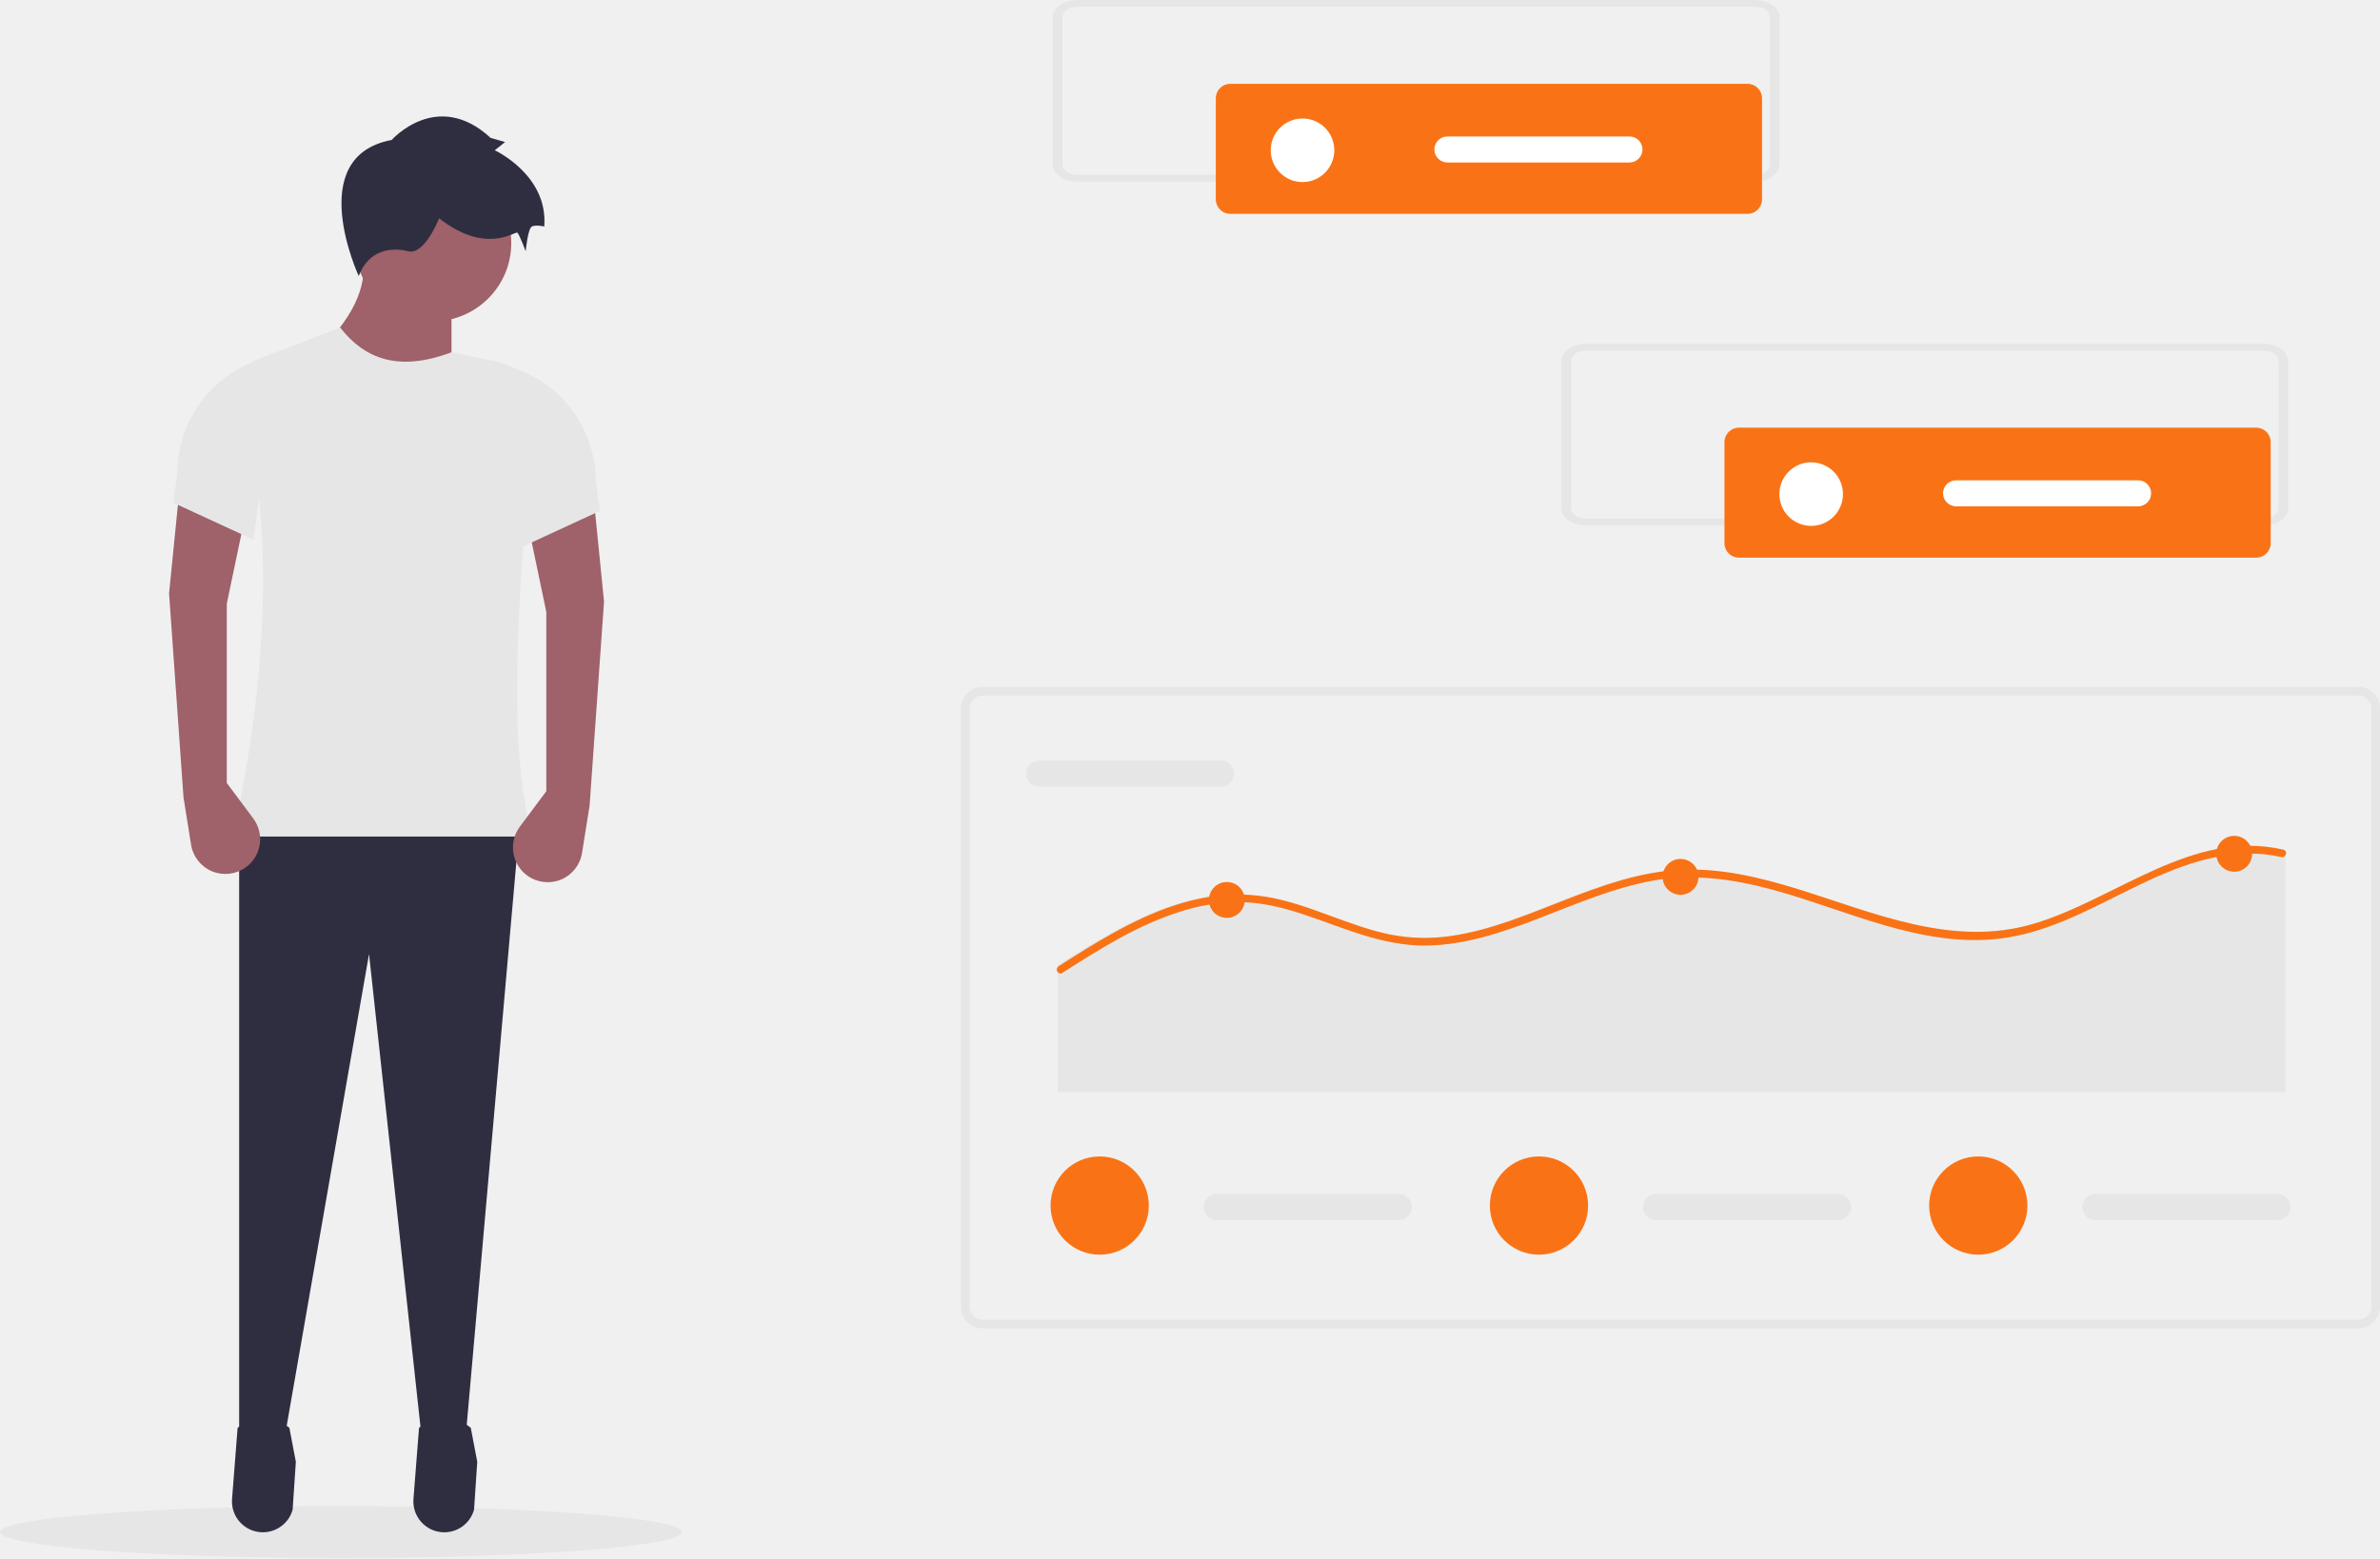
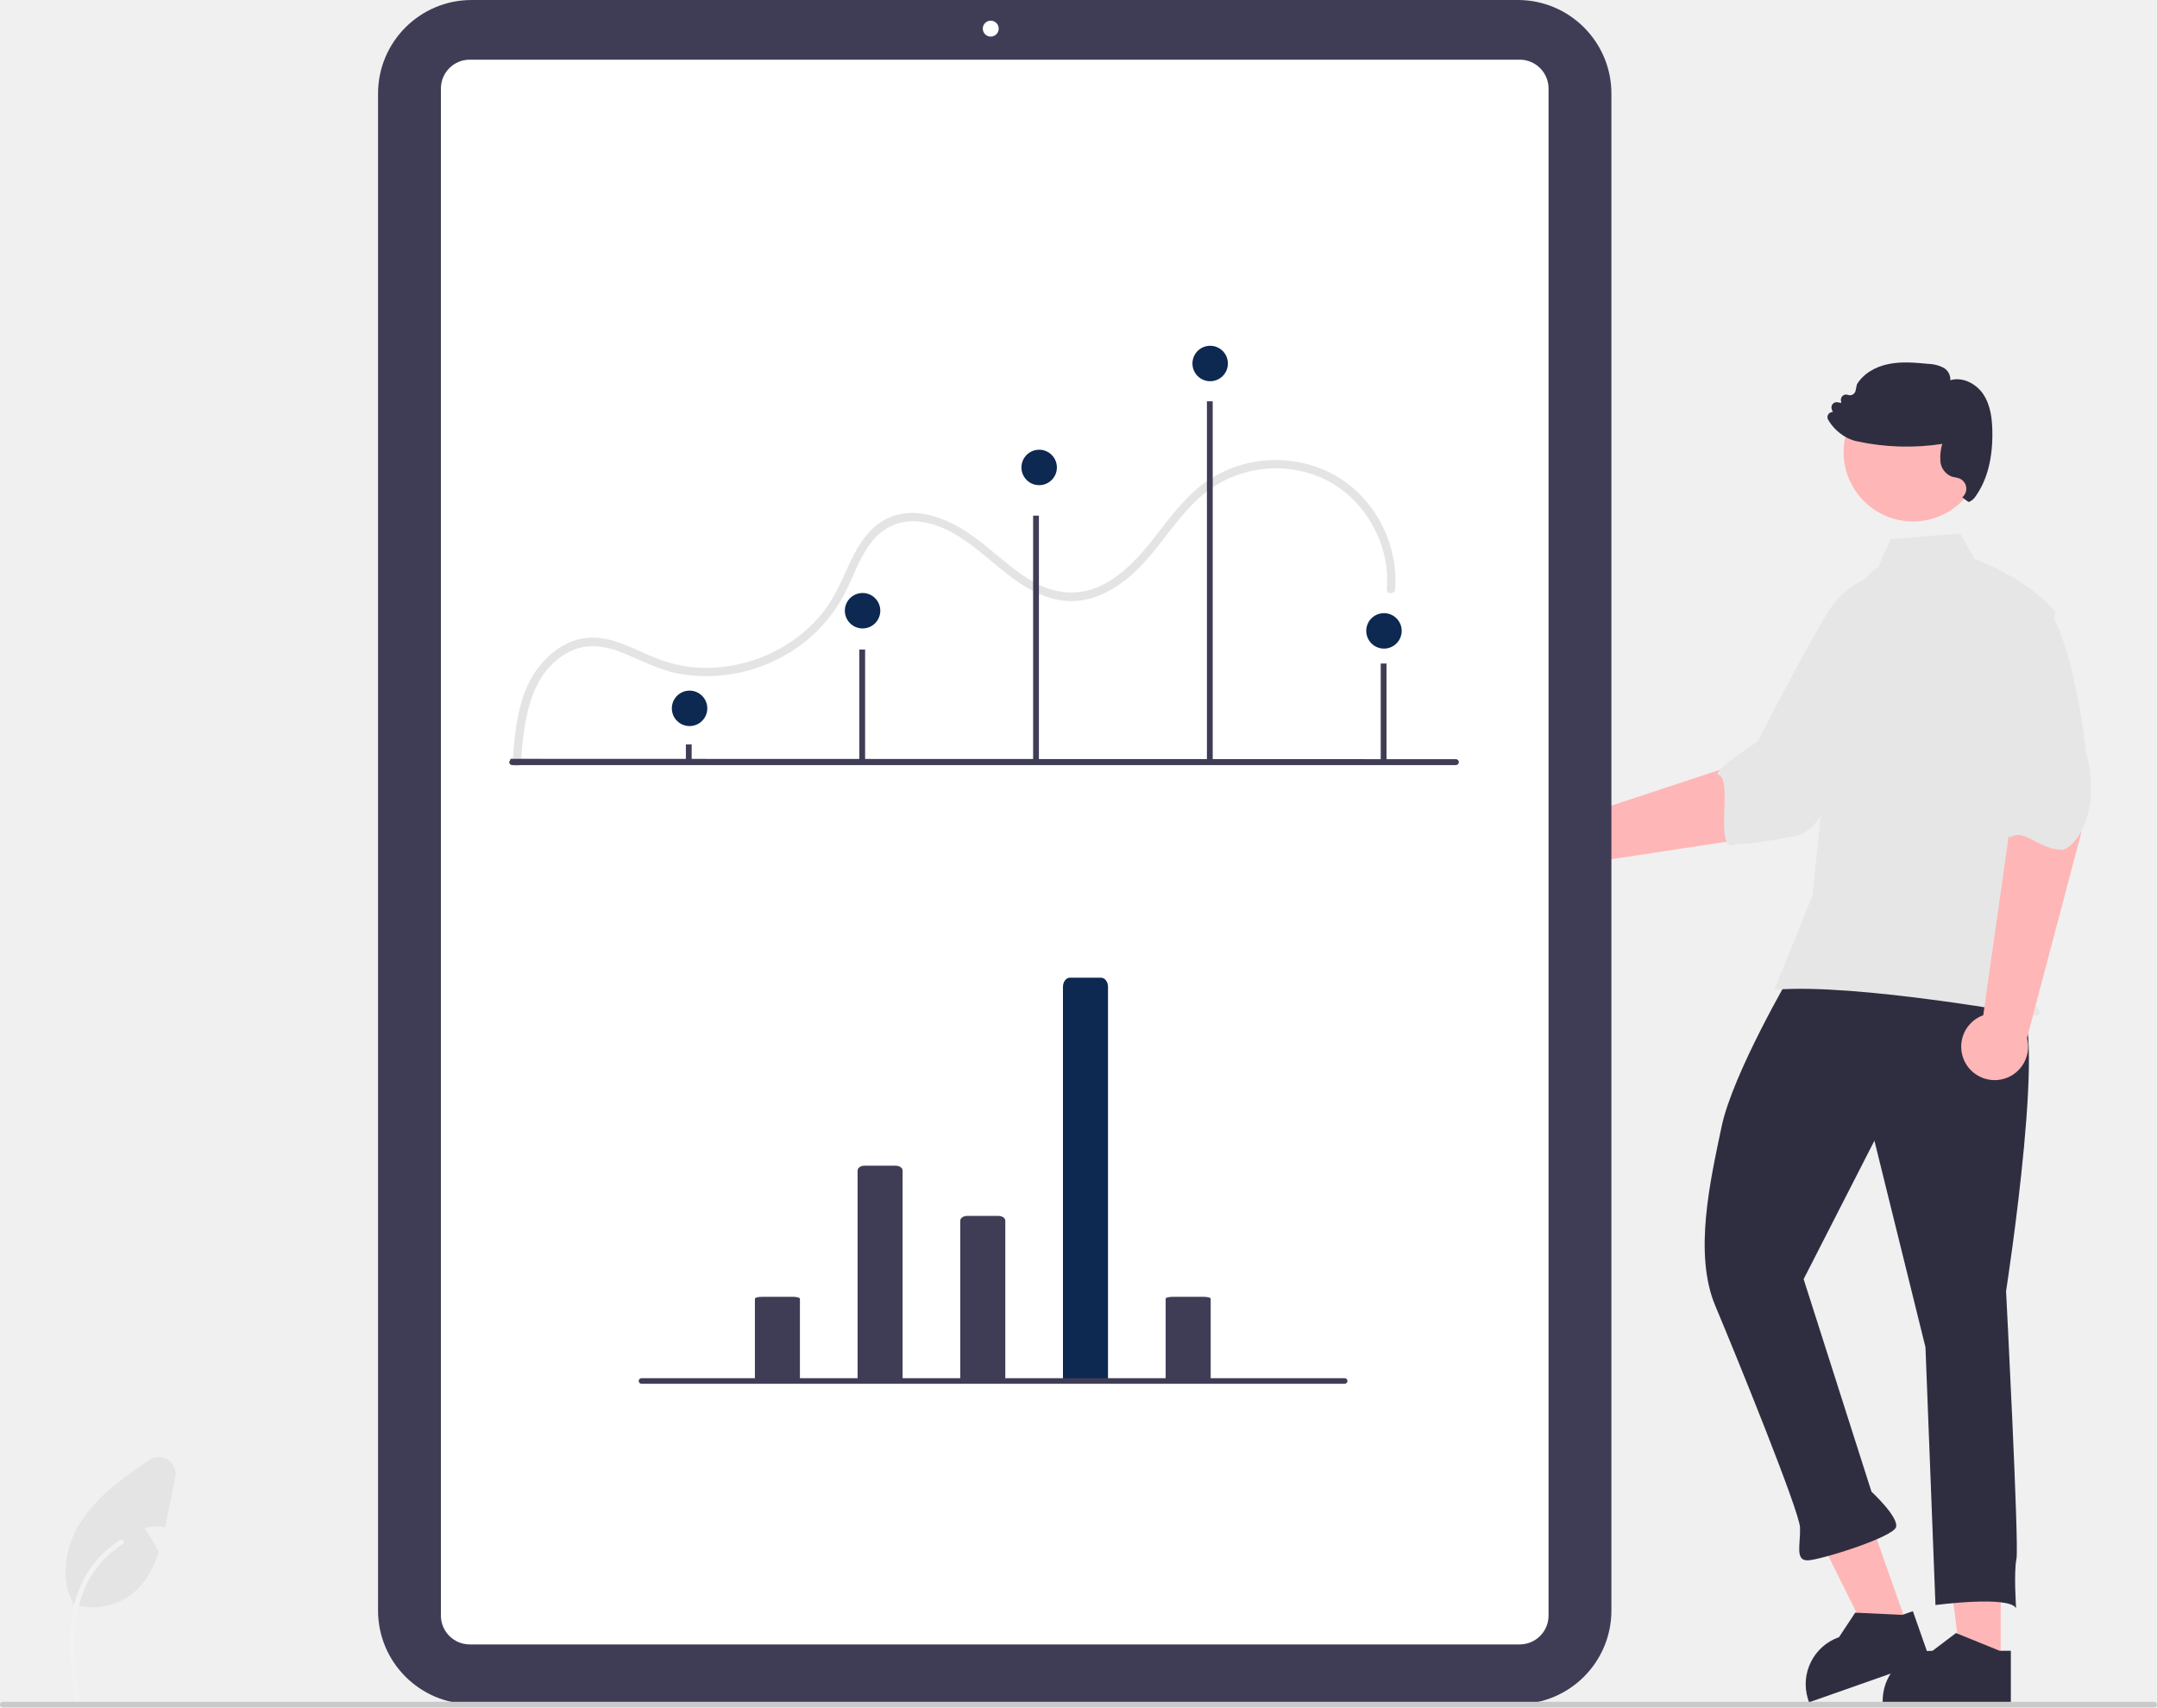
- <svg xmlns="http://www.w3.org/2000/svg" data-name="Layer 1" width="823.5" height="539.233" viewBox="0 0 823.5 539.233">
-   <ellipse cx="118" cy="530.233" rx="118" ry="9" fill="#e6e6e6" />
-   <path d="M344.468,315.845l-47.076-12.839q18.856-17.793,16.405-33.524H344.468Z" transform="translate(-188.25 -180.3837)" fill="#9f616a" />
-   <polygon points="161.211 496.376 146.005 498.515 127.687 330.184 98.443 497.802 82.751 498.515 82.751 285.961 179.756 285.961 161.211 496.376" fill="#2f2e41" />
-   <path d="M278.898,710.693h0a10.695,10.695,0,0,0,10.607-7.816l1.111-16.575-2.239-11.755c-5.908-4.855-11.88-4.754-17.912,0L268.541,699.169A10.695,10.695,0,0,0,278.898,710.693Z" transform="translate(-188.25 -180.3837)" fill="#2f2e41" />
-   <path d="M341.666,710.693h0a10.695,10.695,0,0,0,10.607-7.816l1.111-16.575-2.239-11.755c-5.908-4.855-11.88-4.754-17.912,0l-1.924,24.622A10.695,10.695,0,0,0,341.666,710.693Z" transform="translate(-188.25 -180.3837)" fill="#2f2e41" />
-   <circle cx="149.799" cy="84.105" r="27.104" fill="#9f616a" />
-   <path d="M372.286,469.911H268.861c13.405-62.124,13.367-112.158,2.69-152.623a10.813,10.813,0,0,1,6.576-12.853l27.825-10.702c8.354,10.788,20.142,15.5,38.517,8.559l14.581,2.991a14.982,14.982,0,0,1,11.957,15.665c-1.073,15.826-.65,31.772-1.573,45.538C366.573,409.115,365.339,442.347,372.286,469.911Z" transform="translate(-188.25 -180.3837)" fill="#e6e6e6" />
-   <path d="M323.783,228.826s15.692-17.832,34.237-.713l4.993,1.427-3.566,2.853s18.545,8.559,17.118,26.391c0,0-2.853-.713-4.28,0s-2.14,8.559-2.14,8.559-2.14-5.706-2.853-6.419-10.699,7.846-27.104-4.993c0,0-4.993,12.839-10.699,11.412s-13.552-.713-17.118,8.559C312.371,275.901,293.113,234.532,323.783,228.826Z" transform="translate(-188.25 -180.3837)" fill="#2f2e41" />
-   <path d="M377.278,454.219l-9.156,12.272a12.027,12.027,0,0,0,2.594,16.939l0,0a12.027,12.027,0,0,0,18.921-7.847l2.619-16.371L397.25,388.598l-3.566-35.664L370.859,361.494l6.419,30.671Z" transform="translate(-188.25 -180.3837)" fill="#9f616a" />
-   <path d="M368.006,370.053l27.818-12.839-1.427-10.106a41.488,41.488,0,0,0-26.489-38.682l-8.461-3.281Z" transform="translate(-188.25 -180.3837)" fill="#e6e6e6" />
-   <path d="M266.722,451.366l9.156,12.272a12.027,12.027,0,0,1-2.594,16.939l0,0a12.027,12.027,0,0,1-18.921-7.847l-2.619-16.371L246.75,385.745l3.566-35.664,22.825,8.559-6.419,30.671Z" transform="translate(-188.25 -180.3837)" fill="#9f616a" />
-   <path d="M275.994,367.2l-27.818-12.839,1.427-10.106a41.488,41.488,0,0,1,26.489-38.682l8.461-3.281Z" transform="translate(-188.25 -180.3837)" fill="#e6e6e6" />
-   <path d="M1004.25,640.116h-476a7.508,7.508,0,0,1-7.5-7.5v-207a7.508,7.508,0,0,1,7.5-7.5h476a7.508,7.508,0,0,1,7.5,7.5v207A7.508,7.508,0,0,1,1004.25,640.116Zm-476-219a4.505,4.505,0,0,0-4.5,4.5v207a4.505,4.505,0,0,0,4.5,4.5h476a4.505,4.505,0,0,0,4.5-4.5v-207a4.505,4.505,0,0,0-4.5-4.5Z" transform="translate(-188.25 -180.3837)" fill="#e6e6e6" />
-   <path d="M547.75,443.616a4.5,4.5,0,0,0,0,9h63a4.5,4.5,0,0,0,0-9Z" transform="translate(-188.25 -180.3837)" fill="#e6e6e6" />
-   <path d="M979.04,474.911V558.361H554.21V514.423c2.942-1.889,5.901-3.769,8.888-5.588,12.754-7.805,26.405-15.104,41.283-17.809a62.32,62.32,0,0,1,21.313-.266c7.466,1.233,14.611,3.805,21.686,6.386,6.977,2.554,13.971,5.188,21.268,6.67a62.272,62.272,0,0,0,21.57.426c13.66-2.049,26.494-7.539,39.275-12.505,12.86-4.993,26.112-9.712,40.03-10.333,13.74-.621,27.312,2.625,40.35,6.652,26.583,8.204,53.726,20.372,81.873,12.027,28.583-8.461,54.872-32.887,86.548-25.641A1.192,1.192,0,0,1,979.04,474.911Z" transform="translate(-188.25 -180.3837)" fill="#e6e6e6" />
-   <path d="M979.04,476.366a1.283,1.283,0,0,1-1.455.639,47.368,47.368,0,0,0-11.512-1.188c-31.157.55-55.113,25.632-85.578,29.383-27.468,3.379-53.321-9.978-79.148-16.958-13.419-3.627-27.255-5.552-41.064-3.086-13.703,2.439-26.563,8.044-39.476,13.02-12.435,4.789-25.357,9.242-38.82,9.463-14.803.248-28.133-5.854-41.862-10.501-7.14-2.421-14.466-4.337-22.031-4.523a66.645,66.645,0,0,0-21.712,3.361c-14.59,4.639-27.734,12.905-40.532,21.117a1.137,1.137,0,0,1-.754.204,1.374,1.374,0,0,1-.585-2.501l.585-.373c2.936-1.889,5.889-3.769,8.869-5.588,12.727-7.805,26.35-15.104,41.197-17.809a62.062,62.062,0,0,1,21.268-.266c7.45,1.233,14.581,3.805,21.641,6.386,6.962,2.554,13.942,5.188,21.224,6.67a62.014,62.014,0,0,0,21.525.426c13.632-2.049,26.439-7.539,39.193-12.505,12.834-4.993,26.057-9.712,39.947-10.333,13.712-.621,27.255,2.625,40.266,6.652,26.528,8.204,53.614,20.372,81.702,12.027,28.523-8.461,54.758-32.887,86.367-25.641a1.19,1.19,0,0,1,.745.47A1.367,1.367,0,0,1,979.04,476.366Z" transform="translate(-188.25 -180.3837)" fill="#f97316" />
-   <circle cx="424.496" cy="311.459" r="6.208" fill="#f97316" />
-   <circle cx="581.479" cy="303.477" r="6.208" fill="#f97316" />
-   <circle cx="773.052" cy="295.494" r="6.208" fill="#f97316" />
-   <path d="M609.25,593.616a4.5,4.5,0,0,0,0,9h63a4.5,4.5,0,0,0,0-9Z" transform="translate(-188.25 -180.3837)" fill="#e6e6e6" />
-   <circle cx="380.5" cy="417.233" r="17" fill="#f97316" />
-   <path d="M761.25,593.616a4.5,4.5,0,0,0,0,9h63a4.5,4.5,0,0,0,0-9Z" transform="translate(-188.25 -180.3837)" fill="#e6e6e6" />
-   <circle cx="532.5" cy="417.233" r="17" fill="#f97316" />
-   <path d="M913.25,593.616a4.5,4.5,0,0,0,0,9h63a4.5,4.5,0,0,0,0-9Z" transform="translate(-188.25 -180.3837)" fill="#e6e6e6" />
-   <circle cx="684.5" cy="417.233" r="17" fill="#f97316" />
-   <path id="e1cfef3e-7788-4f0f-b252-d185c9336b04-315" data-name="Path 78" d="M971.669,362.226H736.831c-4.578,0-8.288-2.643-8.293-5.9v-51.042c.005-3.257,3.715-5.9,8.293-5.9H971.669c4.578,0,8.288,2.643,8.293,5.9v51.041C979.958,359.582,976.247,362.222,971.669,362.226Zm-234.838-60.484c-2.747,0-4.973,1.586-4.976,3.54v51.041c0,1.954,2.229,3.538,4.976,3.54H971.669c2.747,0,4.973-1.586,4.976-3.54v-51.039c0-1.954-2.229-3.538-4.976-3.54Z" transform="translate(-188.25 -180.3837)" fill="#e6e6e6" />
-   <path d="M789.929,328.391a5.006,5.006,0,0,0-5,5v35a5.006,5.006,0,0,0,5,5h179a5.006,5.006,0,0,0,5-5v-35a5.006,5.006,0,0,0-5-5Z" transform="translate(-188.25 -180.3837)" fill="#f97316" />
-   <circle cx="626.679" cy="171.007" r="11" fill="#fff" />
-   <path d="M865.061,346.616a4.5,4.5,0,0,0,0,9h63a4.5,4.5,0,0,0,0-9Z" transform="translate(-188.25 -180.3837)" fill="#fff" />
-   <path id="b00e8b21-64f0-4b6c-8490-a93637cb24e1-316" data-name="Path 78" d="M795.669,243.226H560.831c-4.578,0-8.288-2.643-8.293-5.9v-51.042c.005-3.257,3.715-5.9,8.293-5.9H795.669c4.578,0,8.288,2.643,8.293,5.9v51.041C803.958,240.582,800.247,243.222,795.669,243.226Zm-234.838-60.484c-2.747,0-4.973,1.586-4.976,3.54v51.041c0,1.954,2.229,3.538,4.976,3.54H795.669c2.747,0,4.973-1.586,4.976-3.54v-51.039c0-1.954-2.229-3.538-4.976-3.54Z" transform="translate(-188.25 -180.3837)" fill="#e6e6e6" />
-   <path d="M613.929,209.391a5.006,5.006,0,0,0-5,5v35a5.006,5.006,0,0,0,5,5h179a5.006,5.006,0,0,0,5-5v-35a5.006,5.006,0,0,0-5-5Z" transform="translate(-188.25 -180.3837)" fill="#f97316" />
-   <circle cx="450.679" cy="52.007" r="11" fill="#fff" />
-   <path d="M689.061,227.616a4.5,4.5,0,0,0,0,9h63a4.5,4.5,0,0,0,0-9Z" transform="translate(-188.25 -180.3837)" fill="#fff" />
+ <svg xmlns="http://www.w3.org/2000/svg" data-name="Layer 1" width="773" height="612" viewBox="0 0 773 612">
+   <path d="M850.421,442.927l32.631-35.496-26.706-21.073-13.193,29.168-59.855,19.774a11.991,11.991,0,1,0,3.856,17.258Z" transform="translate(-213.5 -144)" fill="#ffb6b6" />
+   <path d="M910.238,362.726c5.915,13.189-30.173,50.87-30.173,50.87-9.87,7.982-11.434,27.96-23.667,30.184-33,6-12.476-.279-21,3-8.022,3.085-.633-23.322-6-25-3.069-.96,14-12,14-12s15.383-30.167,24.841-45.815a30.644,30.644,0,0,1,25.329-15.258S904.323,349.537,910.238,362.726Z" transform="translate(-213.5 -144)" fill="#e6e6e6" />
+   <path d="M757.457,754.815H382.499a33.559,33.559,0,0,1-33.521-33.521V177.521A33.559,33.559,0,0,1,382.499,144H757.457a33.559,33.559,0,0,1,33.521,33.521V721.294A33.559,33.559,0,0,1,757.457,754.815Z" transform="translate(-213.5 -144)" fill="#3f3d56" />
+   <path d="M758.117,733.428H381.839a10.345,10.345,0,0,1-10.333-10.333V175.72A10.345,10.345,0,0,1,381.839,165.387H758.117a10.345,10.345,0,0,1,10.333,10.333V723.095A10.345,10.345,0,0,1,758.117,733.428Z" transform="translate(-213.5 -144)" fill="#fff" />
+   <path d="M400.196,417.26c1.05-14.262,2.785-31.796,16.896-39.416,6.658-3.595,13.709-2.323,20.403.479,6.469,2.708,12.563,5.936,19.53,7.209a56.69,56.69,0,0,0,35.241-5.285,54.166,54.166,0,0,0,24.93-25.514c2.672-5.633,4.88-11.738,8.816-16.654a18.524,18.524,0,0,1,17.125-7.087c14.796,1.827,24.615,14.791,36.411,22.423,5.673,3.67,12.187,6.35,19.056,6.022,7.046-.337,13.433-3.672,18.832-8.027,11.457-9.239,17.721-23.527,29.745-32.136a41.195,41.195,0,0,1,39.539-4.202c12.323,5.316,21.048,17.226,23.353,30.334a38.96,38.96,0,0,1,.424,9.781c-.15,1.925,2.85,1.915,3,0a44.172,44.172,0,0,0-15.074-36.237c-10.638-9.177-25.5-12.16-39.017-8.628a43.235,43.235,0,0,0-18.416,10.179c-5.561,5.129-9.948,11.343-14.642,17.234-4.58,5.746-9.632,11.296-16.06,15.007a24.807,24.807,0,0,1-20.736,2.358c-6.939-2.341-12.817-7.163-18.369-11.78-5.722-4.759-11.418-9.521-18.296-12.545-6.395-2.812-13.73-4.176-20.387-1.406-6.002,2.497-9.975,7.679-12.919,13.283-2.989,5.689-5.117,11.824-8.604,17.249A48.907,48.907,0,0,1,498.222,373.177a54.78,54.78,0,0,1-35.34,10.097c-6.841-.486-13.061-2.647-19.256-5.479-6.837-3.126-14.039-6.377-21.732-4.862-6.636,1.306-12.219,5.815-16.096,11.201-4.475,6.218-6.442,13.842-7.468,21.329-.537,3.917-.844,7.857-1.134,11.798-.142,1.926,2.859,1.917,3,0Z" transform="translate(-213.5 -144)" fill="#e4e4e4" />
+   <polygon points="716.987 596.364 702.742 596.363 695.965 541.418 716.989 541.419 716.987 596.364" fill="#ffb6b6" />
+   <path d="M930.107,735.708l-15.199-6.174-.448-.184-8.393,6.358a17.87,17.87,0,0,0-17.855,17.096c-.023.253-.023.517-.023.782v.586h45.932V735.708Z" transform="translate(-213.5 -144)" fill="#2f2e41" />
+   <polygon points="683.627 583.107 670.189 587.835 645.56 538.254 665.392 531.277 683.627 583.107" fill="#ffb6b6" />
+   <path d="M895.224,722.842l-16.387-.779-.484-.025-5.807,8.783a17.87,17.87,0,0,0-11.169,22.054c.062.246.15.496.238.745l.195.553,43.328-15.245L899.009,721.51Z" transform="translate(-213.5 -144)" fill="#2f2e41" />
+   <path d="M935.521,503.453c13.032-.505-3.111,103.348-3.111,103.348s4.722,91.179,3.721,95.964-.126,17.69-.126,17.69c-2.553-4.647-28.895-1.14-28.895-1.14l-3.583-92.41-18.296-74.042-25.366,49.631,24.312,76.181s9.845,9.11,8.799,12.711-26.836,11.719-31.575,11.903-2.599-5.832-2.829-11.756-22.53-60.826-30.373-79.506-1.746-45.02,2.258-64.16,25.068-55.059,25.068-55.059C881.67,463.32,922.489,503.959,935.521,503.453Z" transform="translate(-213.5 -144)" fill="#2f2e41" />
+   <circle cx="685.551" cy="162.05" r="24.856" fill="#ffb6b6" />
+   <path d="M886.623,347.335c-5.355,3.184-8.558,9.033-10.397,14.985a142.008,142.008,0,0,0-6.102,33.929l-7.074,68.705-13.652,33.826c29.195-2.534,93.938,9.362,93.938,9.362s2.405-.802,0-3.207-4.747-.274-2.342-2.68.747.274-.055-2.131,0-.802.802-1.604-6.207-8.018-6.207-8.018l6.415-42.137,8.018-84.993c-9.622-12.027-28.973-19.117-28.973-19.117l-5-9-25,2Z" transform="translate(-213.5 -144)" fill="#e6e6e6" />
+   <path d="M959.384,442.358l-6.168-36.36L931.75,409.887l1.886,31.804-9.396,66.201a11.991,11.991,0,1,0,15.668,8.198Z" transform="translate(-213.5 -144)" fill="#ffb6b6" />
+   <path d="M941.651,357.277c13.891,3.999,19.363,55.886,19.363,55.886,6.292,25.041-5.616,35.587-8.638,35.477-8.589-.313-13.347-7.665-18.093-4.65-2.715,1.724-3.222-18.085-3.222-18.085s-9.74-18.431-15.582-35.757a30.644,30.644,0,0,1,4.703-29.193S927.76,353.277,941.651,357.277Z" transform="translate(-213.5 -144)" fill="#e6e6e6" />
+   <path d="M927.494,298.454c-.082-4.038-.539-9.203-3.368-13.323-2.387-3.466-7.201-6.212-11.688-4.839a4.86,4.86,0,0,0-2.419-4.479,12.766,12.766,0,0,0-5.55-1.398c-4.553-.425-9.269-.866-13.879.008-5.174.981-9.408,3.645-11.606,7.315l-.049.114-.45,2.174a2.064,2.064,0,0,1-1.022,1.39,2.028,2.028,0,0,1-1.725.123,1.872,1.872,0,0,0-2.509,2.027l.123.866-1.3-.245a1.867,1.867,0,0,0-2.101,2.493l.36.989a2.001,2.001,0,0,0-1.43.629,1.829,1.829,0,0,0-.245,2.141,17.011,17.011,0,0,0,5.999,6.032,14.143,14.143,0,0,0,3.572,1.528q.392.11.809.196a84.238,84.238,0,0,0,30.528.915,17.293,17.293,0,0,0-.678,6.179,6.49,6.49,0,0,0,3.899,5.476,8.175,8.175,0,0,0,1.422.343,8.773,8.773,0,0,1,1.365.335,3.975,3.975,0,0,1,1.161,6.8s2.141,1.774,2.411,1.684a5.503,5.503,0,0,0,2.517-2.24C925.72,315.823,927.69,308.009,927.494,298.454Z" transform="translate(-213.5 -144)" fill="#2f2e41" />
+   <path d="M276.298,673.359l-2.92,14.65c-.22,1.12-.45,2.26-.7,3.39a14.288,14.288,0,0,0-7.34.41,68.511,68.511,0,0,1,5.04,8.43c-1.84,5.67-4.54,10.91-9.06,14.7a22.72,22.72,0,0,1-21.95,3.86l.13-.58c-4.86-9.43-2.22-21.32,3.82-30.03a58.385,58.385,0,0,1,10.85-11.47c4.08-3.4,8.49-6.45,12.86-9.46A5.99,5.99,0,0,1,276.298,673.359Z" transform="translate(-213.5 -144)" fill="#e4e4e4" />
+   <path id="a14ee49e-0bc4-4fe7-9ff0-205b8984b39e-132" data-name="a4b268fa-75d0-4ac1-9d87-14bdca948464-2189" d="M240.408,754.049c-1.229-8.953-2.493-18.02-1.631-27.069.766-8.036,3.217-15.885,8.209-22.321a37.132,37.132,0,0,1,9.527-8.633c.953-.6,1.829.909.881,1.507a35.3,35.3,0,0,0-13.963,16.847c-3.04,7.732-3.528,16.161-3,24.374.317,4.967.988,9.9,1.665,14.83a.9.9,0,0,1-.61,1.074.878.878,0,0,1-1.074-.61Z" transform="translate(-213.5 -144)" fill="#f2f2f2" />
+   <circle cx="355.052" cy="10.266" r="2.852" fill="#fff" />
+   <path d="M735.275,418.236H397.033a1.059,1.059,0,0,1-1.059-1.059l.514-1.178,338.787.119a1.059,1.059,0,0,1,.008,2.117H735.275Z" transform="translate(-213.5 -144)" fill="#3f3d56" />
+   <rect x="245.796" y="266.831" width="2.076" height="5.916" fill="#3f3d56" />
+   <rect x="307.953" y="232.831" width="2.076" height="39.916" fill="#3f3d56" />
+   <rect x="370.237" y="184.831" width="2.076" height="87.916" fill="#3f3d56" />
+   <rect x="432.521" y="143.831" width="2.076" height="128.916" fill="#3f3d56" />
+   <rect x="494.806" y="237.831" width="2.076" height="34.916" fill="#3f3d56" />
+   <circle cx="433.687" cy="130.294" r="6.351" fill="#0d2851" />
+   <circle cx="372.403" cy="167.551" r="6.351" fill="#0d2851" />
+   <circle cx="495.972" cy="226.132" r="6.351" fill="#0d2851" />
+   <path id="a2bcaba5-fcc7-43c7-8c54-c107139343be-133" data-name="ba0cc859-1ca5-421a-9acf-7fb9aa3b4e23-2190" d="M520.832,638.51V563.571c0-.961,1.118-1.74,2.497-1.74h11.142c1.379,0,2.497.779,2.497,1.74h0v75.134Z" transform="translate(-213.5 -144)" fill="#3f3d56" />
+   <path id="b02c718b-b277-4e02-ad4f-2608dd9924ba-134" data-name="a524792d-c043-478e-a7da-ec48af772355-2191" d="M557.633,638.762V581.503c0-.924,1.118-1.672,2.497-1.672H571.272c1.379,0,2.497.749,2.497,1.672h0v57.136Z" transform="translate(-213.5 -144)" fill="#3f3d56" />
+   <path id="a6f13ee1-90c9-41e9-aa52-bae832a2d909-135" data-name="fd6a765d-e5c4-40cb-8615-8d176b643a05-2192" d="M631.234,638.629V609.507c-.097-.348,1.016-.65,2.497-.676h11.142c1.481.026,2.594.328,2.497.676v29.198Z" transform="translate(-213.5 -144)" fill="#3f3d56" />
+   <path id="fa174473-4e9f-4d8b-98c3-8d6761a9e9bb-136" data-name="bd64d803-c830-42f7-b93c-47122685f128-2193" d="M484.032,638.629V609.507c0-.373,1.118-.676,2.497-.676h11.142c1.379,0,2.497.303,2.497.676v29.198Z" transform="translate(-213.5 -144)" fill="#3f3d56" />
+   <path id="e966b75a-f3f6-4a21-bd4c-c130f0d0c74e-137" data-name="f4fc54bd-288c-4bcd-8f44-6b7e88ac2463-2194" d="M594.433,638.339V497.712c0-1.804,1.118-3.266,2.497-3.266h11.142c1.379,0,2.497,1.462,2.497,3.266V638.705Z" transform="translate(-213.5 -144)" fill="#0d2851" />
+   <path d="M695.39,640h-252a1,1,0,0,1,0-2h252a1,1,0,0,1,0,2Z" transform="translate(-213.5 -144)" fill="#3f3d56" />
+   <path d="M985.5,756h-771a1,1,0,0,1,0-2h771a1,1,0,0,1,0,2Z" transform="translate(-213.5 -144)" fill="#cacaca" />
+   <circle cx="247.119" cy="253.904" r="6.351" fill="#0d2851" />
+   <circle cx="309.119" cy="218.904" r="6.351" fill="#0d2851" />
</svg>
